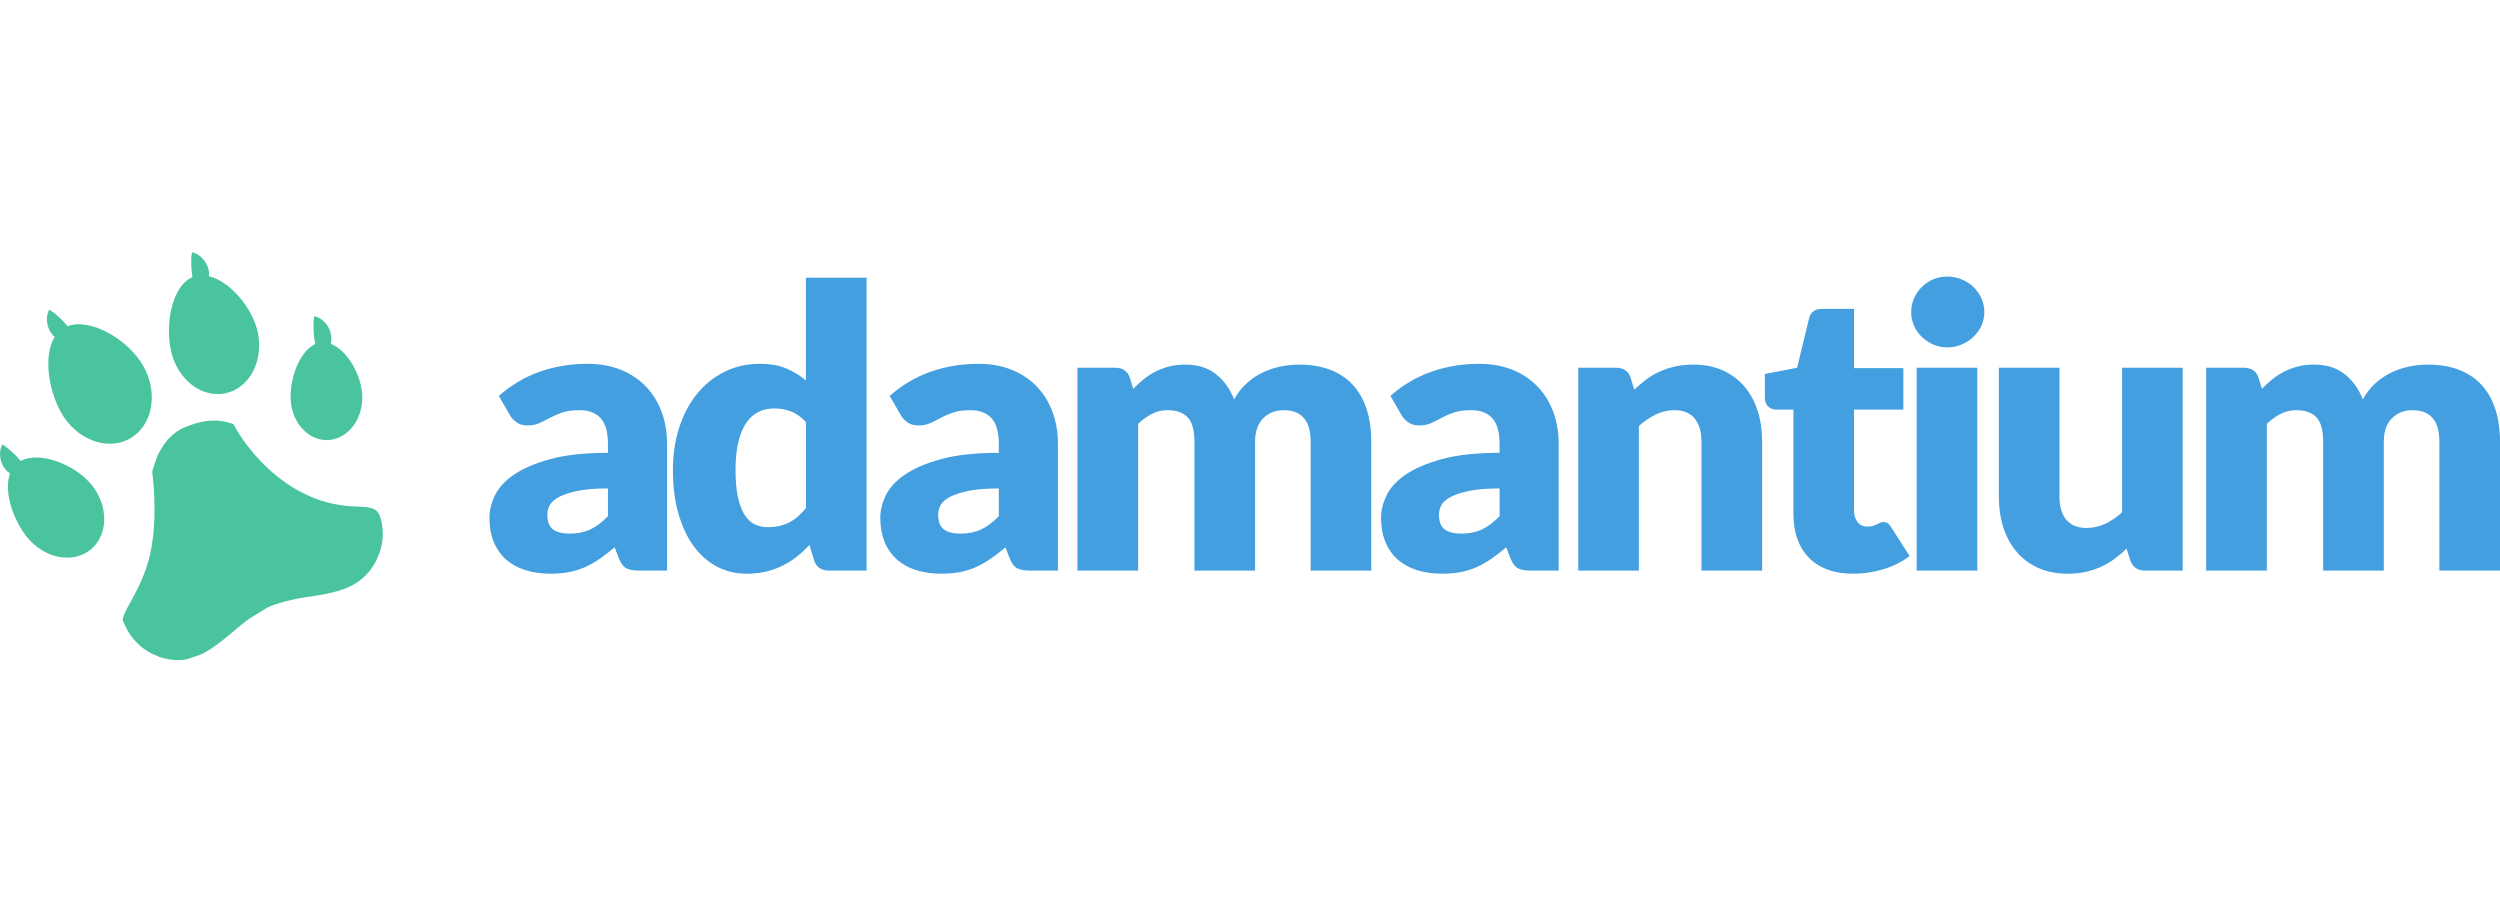
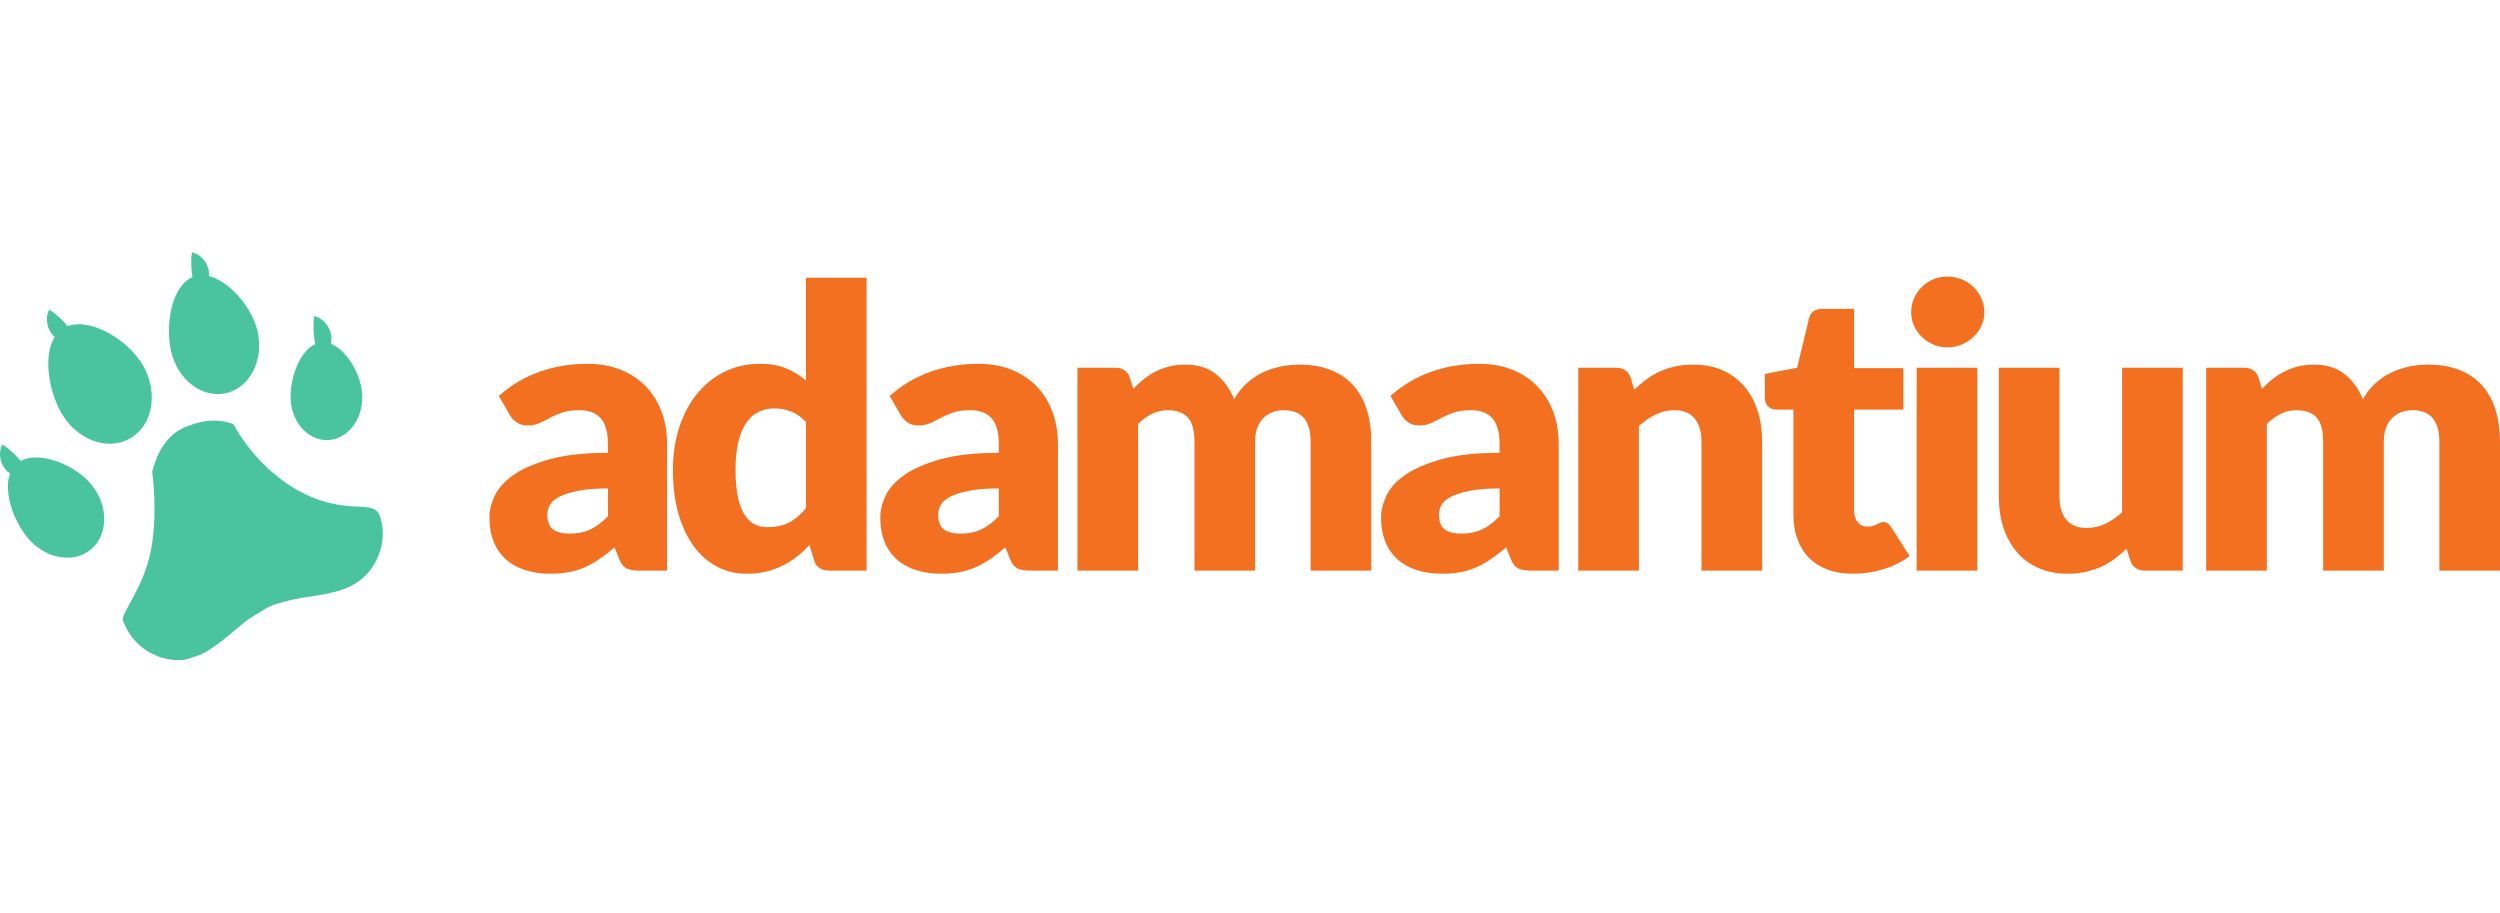
<svg xmlns="http://www.w3.org/2000/svg" version="1.1" id="Layer_1" x="0px" y="0px" width="219.205px" height="80px" viewBox="0 0 219.205 80" enable-background="new 0 0 219.205 80" xml:space="preserve">
  <g>
    <g>
-       <path fill="#439FE0" d="M56.052,50.031c-0.503,0-0.883-0.069-1.14-0.207c-0.258-0.137-0.472-0.422-0.644-0.857l-0.377-0.978    c-0.446,0.378-0.875,0.71-1.287,0.995c-0.411,0.286-0.838,0.529-1.278,0.729c-0.44,0.2-0.909,0.349-1.406,0.445    c-0.497,0.097-1.049,0.146-1.656,0.146c-0.812,0-1.549-0.105-2.212-0.318c-0.663-0.211-1.226-0.523-1.689-0.938    c-0.463-0.412-0.821-0.926-1.072-1.54s-0.377-1.322-0.377-2.125c0-0.631,0.16-1.279,0.48-1.944    c0.32-0.666,0.875-1.271,1.664-1.816c0.789-0.544,1.853-1,3.19-1.367s3.024-0.551,5.06-0.551v-0.762    c0-1.05-0.214-1.81-0.643-2.276c-0.429-0.468-1.039-0.701-1.827-0.701c-0.629,0-1.144,0.068-1.544,0.206s-0.757,0.292-1.072,0.463    c-0.314,0.172-0.621,0.327-0.918,0.463c-0.297,0.137-0.652,0.206-1.063,0.206c-0.366,0-0.678-0.088-0.935-0.266    c-0.257-0.177-0.46-0.397-0.609-0.66l-0.96-1.664c1.075-0.949,2.266-1.655,3.576-2.118c1.309-0.463,2.713-0.695,4.211-0.695    c1.075,0,2.044,0.174,2.908,0.523c0.863,0.349,1.595,0.835,2.195,1.458c0.601,0.624,1.061,1.364,1.381,2.222    c0.32,0.858,0.48,1.795,0.48,2.813v11.115H56.052z M49.946,46.789c0.686,0,1.287-0.12,1.801-0.36s1.035-0.629,1.561-1.167v-2.436    c-1.063,0-1.938,0.07-2.624,0.209c-0.686,0.137-1.229,0.311-1.629,0.518c-0.4,0.209-0.678,0.445-0.832,0.711    c-0.154,0.265-0.231,0.553-0.231,0.864c0,0.611,0.166,1.041,0.497,1.289S49.305,46.789,49.946,46.789z" />
-       <path fill="#439FE0" d="M72.69,50.031c-0.332,0-0.609-0.074-0.832-0.223c-0.223-0.149-0.38-0.372-0.472-0.67l-0.412-1.355    c-0.354,0.378-0.726,0.721-1.115,1.029c-0.389,0.31-0.81,0.575-1.261,0.798c-0.452,0.224-0.938,0.396-1.458,0.515    c-0.521,0.12-1.083,0.18-1.689,0.18c-0.926,0-1.784-0.205-2.573-0.617s-1.469-1.006-2.041-1.783    c-0.572-0.777-1.021-1.73-1.347-2.856s-0.488-2.409-0.488-3.851c0-1.326,0.183-2.559,0.548-3.697    c0.366-1.138,0.883-2.121,1.552-2.95c0.669-0.829,1.473-1.478,2.41-1.947c0.938-0.469,1.973-0.703,3.104-0.703    c0.915,0,1.69,0.134,2.324,0.403c0.635,0.269,1.209,0.621,1.724,1.055v-9.005h5.318v25.678H72.69z M67.304,46.222    c0.389,0,0.74-0.037,1.055-0.111c0.314-0.074,0.603-0.18,0.866-0.316c0.263-0.139,0.511-0.31,0.747-0.516    c0.234-0.205,0.465-0.445,0.694-0.721v-7.547c-0.411-0.446-0.849-0.757-1.312-0.935s-0.952-0.266-1.466-0.266    c-0.492,0-0.943,0.097-1.355,0.292c-0.412,0.194-0.77,0.506-1.072,0.935c-0.303,0.429-0.541,0.986-0.712,1.673    c-0.171,0.686-0.257,1.515-0.257,2.487c0,0.938,0.069,1.727,0.206,2.367s0.329,1.158,0.575,1.553s0.54,0.678,0.883,0.849    C66.498,46.136,66.881,46.222,67.304,46.222z" />
-       <path fill="#439FE0" d="M90.323,50.031c-0.504,0-0.883-0.069-1.141-0.207c-0.257-0.137-0.472-0.422-0.644-0.857l-0.377-0.978    c-0.446,0.378-0.875,0.71-1.287,0.995c-0.411,0.286-0.838,0.529-1.278,0.729s-0.909,0.349-1.406,0.445    c-0.497,0.097-1.049,0.146-1.656,0.146c-0.812,0-1.549-0.105-2.212-0.318c-0.663-0.211-1.226-0.523-1.689-0.938    c-0.463-0.412-0.821-0.926-1.072-1.54c-0.251-0.614-0.377-1.322-0.377-2.125c0-0.631,0.16-1.279,0.48-1.944    c0.32-0.666,0.875-1.271,1.664-1.816c0.789-0.544,1.853-1,3.19-1.367s3.024-0.551,5.06-0.551v-0.762    c0-1.05-0.214-1.81-0.643-2.276c-0.429-0.468-1.038-0.701-1.827-0.701c-0.629,0-1.144,0.068-1.543,0.206    c-0.401,0.137-0.758,0.292-1.072,0.463c-0.314,0.172-0.621,0.327-0.917,0.463c-0.297,0.137-0.652,0.206-1.063,0.206    c-0.366,0-0.678-0.088-0.935-0.266c-0.257-0.177-0.46-0.397-0.608-0.66l-0.96-1.664c1.074-0.949,2.266-1.655,3.576-2.118    c1.31-0.463,2.713-0.695,4.211-0.695c1.075,0,2.044,0.174,2.908,0.523c0.863,0.349,1.595,0.835,2.195,1.458    c0.601,0.624,1.061,1.364,1.381,2.222c0.32,0.858,0.48,1.795,0.48,2.813v11.115H90.323z M84.216,46.789    c0.686,0,1.287-0.12,1.801-0.36s1.035-0.629,1.561-1.167v-2.436c-1.063,0-1.938,0.07-2.625,0.209    c-0.686,0.137-1.229,0.311-1.629,0.518c-0.4,0.209-0.678,0.445-0.832,0.711c-0.154,0.265-0.231,0.553-0.231,0.864    c0,0.611,0.166,1.041,0.497,1.289C83.09,46.665,83.576,46.789,84.216,46.789z" />
-       <path fill="#439FE0" d="M94.473,50.031V32.243h3.293c0.332,0,0.609,0.074,0.832,0.223c0.223,0.149,0.38,0.372,0.472,0.669    l0.292,0.96c0.297-0.309,0.606-0.592,0.927-0.849c0.32-0.257,0.666-0.48,1.038-0.669c0.371-0.189,0.771-0.337,1.2-0.446    c0.429-0.108,0.901-0.163,1.415-0.163c1.075,0,1.964,0.277,2.667,0.832c0.703,0.555,1.238,1.295,1.604,2.221    c0.297-0.549,0.661-1.017,1.09-1.406c0.429-0.389,0.892-0.704,1.389-0.943c0.498-0.24,1.023-0.417,1.578-0.532    s1.106-0.171,1.656-0.171c1.018,0,1.92,0.151,2.709,0.454c0.789,0.303,1.449,0.744,1.981,1.321    c0.532,0.578,0.935,1.287,1.21,2.127c0.273,0.84,0.41,1.792,0.41,2.855v11.304h-5.316V38.727c0-1.841-0.789-2.761-2.367-2.761    c-0.721,0-1.318,0.237-1.793,0.711c-0.474,0.475-0.711,1.158-0.711,2.05v11.304h-5.317V38.727c0-1.017-0.2-1.732-0.601-2.144    s-0.989-0.617-1.767-0.617c-0.48,0-0.935,0.108-1.363,0.326c-0.429,0.217-0.833,0.509-1.21,0.875v12.865H94.473z" />
-       <path fill="#439FE0" d="M134.232,50.031c-0.503,0-0.884-0.069-1.141-0.207c-0.257-0.137-0.472-0.422-0.644-0.857l-0.377-0.978    c-0.445,0.378-0.875,0.71-1.287,0.995c-0.41,0.286-0.838,0.529-1.277,0.729c-0.44,0.2-0.908,0.349-1.406,0.445    s-1.049,0.146-1.655,0.146c-0.812,0-1.55-0.105-2.213-0.318c-0.663-0.211-1.226-0.523-1.689-0.938    c-0.463-0.412-0.821-0.926-1.072-1.54s-0.378-1.322-0.378-2.125c0-0.631,0.16-1.279,0.48-1.944    c0.32-0.666,0.875-1.271,1.664-1.816c0.789-0.544,1.854-1,3.191-1.367s3.023-0.551,5.059-0.551v-0.762    c0-1.05-0.213-1.81-0.643-2.276c-0.429-0.468-1.038-0.701-1.826-0.701c-0.63,0-1.145,0.068-1.545,0.206s-0.757,0.292-1.072,0.463    c-0.313,0.172-0.619,0.327-0.916,0.463c-0.299,0.137-0.652,0.206-1.064,0.206c-0.365,0-0.678-0.088-0.935-0.266    c-0.257-0.177-0.461-0.397-0.608-0.66l-0.961-1.664c1.074-0.949,2.267-1.655,3.576-2.118c1.309-0.463,2.713-0.695,4.211-0.695    c1.074,0,2.044,0.174,2.908,0.523c0.862,0.349,1.595,0.835,2.195,1.458c0.6,0.624,1.061,1.364,1.381,2.222    c0.319,0.858,0.48,1.795,0.48,2.813v11.115H134.232z M128.126,46.789c0.686,0,1.287-0.12,1.801-0.36    c0.516-0.24,1.035-0.629,1.561-1.167v-2.436c-1.062,0-1.938,0.07-2.624,0.209c-0.686,0.137-1.229,0.311-1.629,0.518    c-0.4,0.209-0.677,0.445-0.833,0.711c-0.153,0.265-0.23,0.553-0.23,0.864c0,0.611,0.166,1.041,0.497,1.289    C127,46.665,127.485,46.789,128.126,46.789z" />
-       <path fill="#439FE0" d="M138.384,50.031V32.243h3.293c0.332,0,0.608,0.074,0.832,0.223c0.223,0.149,0.379,0.372,0.472,0.669    l0.309,1.029c0.343-0.32,0.697-0.617,1.063-0.892c0.365-0.274,0.758-0.506,1.175-0.694c0.417-0.189,0.869-0.337,1.354-0.446    c0.486-0.108,1.016-0.163,1.588-0.163c0.971,0,1.832,0.168,2.58,0.506c0.75,0.337,1.382,0.806,1.896,1.406    c0.514,0.601,0.903,1.315,1.166,2.144c0.263,0.829,0.395,1.73,0.395,2.702v11.304h-5.317V38.727c0-0.869-0.2-1.546-0.601-2.032    c-0.4-0.486-0.988-0.729-1.766-0.729c-0.584,0-1.133,0.125-1.647,0.377c-0.515,0.252-1.007,0.589-1.475,1.012v12.676H138.384z" />
-       <path fill="#439FE0" d="M162.466,50.304c-0.848,0-1.594-0.123-2.239-0.368c-0.646-0.245-1.189-0.595-1.63-1.046    c-0.439-0.452-0.775-0.998-1.004-1.639s-0.342-1.355-0.342-2.144v-9.194h-1.51c-0.274,0-0.509-0.088-0.703-0.266    c-0.195-0.177-0.292-0.437-0.292-0.78v-2.076l2.831-0.548l1.046-4.34c0.138-0.549,0.525-0.823,1.166-0.823h2.778v5.197h4.323    v3.636h-4.323v8.834c0,0.411,0.101,0.752,0.301,1.021c0.199,0.269,0.488,0.403,0.866,0.403c0.194,0,0.357-0.021,0.489-0.061    c0.131-0.039,0.246-0.086,0.342-0.137c0.098-0.052,0.189-0.098,0.275-0.138s0.186-0.06,0.301-0.06    c0.159,0,0.288,0.037,0.385,0.111c0.098,0.074,0.197,0.191,0.301,0.352l1.612,2.521c-0.687,0.514-1.458,0.9-2.315,1.158    C164.266,50.176,163.38,50.304,162.466,50.304z" />
-       <path fill="#439FE0" d="M173.991,27.372c0,0.423-0.086,0.821-0.258,1.192c-0.172,0.372-0.405,0.698-0.703,0.978    c-0.297,0.28-0.643,0.503-1.037,0.669c-0.395,0.166-0.814,0.249-1.261,0.249c-0.435,0-0.841-0.083-1.218-0.249    c-0.377-0.166-0.712-0.389-1.004-0.669c-0.291-0.28-0.52-0.606-0.686-0.978c-0.166-0.371-0.249-0.769-0.249-1.192    c0-0.435,0.083-0.841,0.249-1.218s0.395-0.709,0.686-0.995c0.292-0.286,0.627-0.508,1.004-0.669c0.377-0.16,0.783-0.24,1.218-0.24    c0.446,0,0.866,0.08,1.261,0.24c0.395,0.161,0.74,0.383,1.037,0.669c0.298,0.286,0.531,0.618,0.703,0.995    S173.991,26.937,173.991,27.372z M173.374,32.243v17.788h-5.317V32.243H173.374z" />
-       <path fill="#439FE0" d="M180.578,32.243V43.53c0,0.88,0.2,1.561,0.601,2.041c0.4,0.479,0.988,0.72,1.766,0.72    c0.584,0,1.129-0.119,1.639-0.359c0.509-0.24,1.004-0.578,1.484-1.012V32.243h5.316v17.788h-3.293    c-0.664,0-1.098-0.298-1.304-0.893l-0.325-1.029c-0.344,0.332-0.698,0.633-1.064,0.9c-0.365,0.27-0.758,0.498-1.175,0.687    s-0.866,0.337-1.347,0.446c-0.48,0.108-1.006,0.162-1.578,0.162c-0.971,0-1.832-0.168-2.58-0.506    c-0.75-0.336-1.381-0.809-1.896-1.415c-0.515-0.605-0.902-1.32-1.166-2.144s-0.395-1.727-0.395-2.71V32.243H180.578z" />
-       <path fill="#439FE0" d="M193.442,50.031V32.243h3.293c0.331,0,0.608,0.074,0.832,0.223c0.223,0.149,0.379,0.372,0.471,0.669    l0.292,0.96c0.298-0.309,0.606-0.592,0.927-0.849c0.32-0.257,0.666-0.48,1.037-0.669c0.372-0.189,0.771-0.337,1.201-0.446    c0.429-0.108,0.9-0.163,1.414-0.163c1.076,0,1.965,0.277,2.668,0.832c0.703,0.555,1.238,1.295,1.604,2.221    c0.297-0.549,0.66-1.017,1.09-1.406c0.428-0.389,0.892-0.704,1.389-0.943c0.498-0.24,1.023-0.417,1.578-0.532    s1.106-0.171,1.656-0.171c1.018,0,1.92,0.151,2.71,0.454c0.788,0.303,1.448,0.744,1.98,1.321c0.532,0.578,0.935,1.287,1.21,2.127    c0.273,0.84,0.411,1.792,0.411,2.855v11.304h-5.317V38.727c0-1.841-0.789-2.761-2.367-2.761c-0.721,0-1.318,0.237-1.792,0.711    c-0.476,0.475-0.712,1.158-0.712,2.05v11.304h-5.318V38.727c0-1.017-0.199-1.732-0.6-2.144s-0.989-0.617-1.767-0.617    c-0.48,0-0.935,0.108-1.364,0.326c-0.428,0.217-0.831,0.509-1.209,0.875v12.865H193.442z" />
+       <path fill="#F37021" d="M56.052,50.031c-0.503,0-0.883-0.069-1.14-0.207c-0.258-0.137-0.472-0.422-0.644-0.857l-0.377-0.978    c-0.446,0.378-0.875,0.71-1.287,0.995c-0.411,0.286-0.838,0.529-1.278,0.729c-0.44,0.2-0.909,0.349-1.406,0.445    c-0.497,0.097-1.049,0.146-1.656,0.146c-0.812,0-1.549-0.105-2.212-0.318c-0.663-0.211-1.226-0.523-1.689-0.938    c-0.463-0.412-0.821-0.926-1.072-1.54s-0.377-1.322-0.377-2.125c0-0.631,0.16-1.279,0.48-1.944    c0.32-0.666,0.875-1.271,1.664-1.816c0.789-0.544,1.853-1,3.19-1.367s3.024-0.551,5.06-0.551v-0.762    c0-1.05-0.214-1.81-0.643-2.276c-0.429-0.468-1.039-0.701-1.827-0.701c-0.629,0-1.144,0.068-1.544,0.206s-0.757,0.292-1.072,0.463    c-0.314,0.172-0.621,0.327-0.918,0.463c-0.297,0.137-0.652,0.206-1.063,0.206c-0.366,0-0.678-0.088-0.935-0.266    c-0.257-0.177-0.46-0.397-0.609-0.66l-0.96-1.664c1.075-0.949,2.266-1.655,3.576-2.118c1.309-0.463,2.713-0.695,4.211-0.695    c1.075,0,2.044,0.174,2.908,0.523c0.863,0.349,1.595,0.835,2.195,1.458c0.601,0.624,1.061,1.364,1.381,2.222    c0.32,0.858,0.48,1.795,0.48,2.813v11.115H56.052z M49.946,46.789c0.686,0,1.287-0.12,1.801-0.36s1.035-0.629,1.561-1.167v-2.436    c-1.063,0-1.938,0.07-2.624,0.209c-0.686,0.137-1.229,0.311-1.629,0.518c-0.4,0.209-0.678,0.445-0.832,0.711    c-0.154,0.265-0.231,0.553-0.231,0.864c0,0.611,0.166,1.041,0.497,1.289S49.305,46.789,49.946,46.789z" />
+       <path fill="#F37021" d="M72.69,50.031c-0.332,0-0.609-0.074-0.832-0.223c-0.223-0.149-0.38-0.372-0.472-0.67l-0.412-1.355    c-0.354,0.378-0.726,0.721-1.115,1.029c-0.389,0.31-0.81,0.575-1.261,0.798c-0.452,0.224-0.938,0.396-1.458,0.515    c-0.521,0.12-1.083,0.18-1.689,0.18c-0.926,0-1.784-0.205-2.573-0.617s-1.469-1.006-2.041-1.783    c-0.572-0.777-1.021-1.73-1.347-2.856s-0.488-2.409-0.488-3.851c0-1.326,0.183-2.559,0.548-3.697    c0.366-1.138,0.883-2.121,1.552-2.95c0.669-0.829,1.473-1.478,2.41-1.947c0.938-0.469,1.973-0.703,3.104-0.703    c0.915,0,1.69,0.134,2.324,0.403c0.635,0.269,1.209,0.621,1.724,1.055v-9.005h5.318v25.678H72.69z M67.304,46.222    c0.389,0,0.74-0.037,1.055-0.111c0.314-0.074,0.603-0.18,0.866-0.316c0.263-0.139,0.511-0.31,0.747-0.516    c0.234-0.205,0.465-0.445,0.694-0.721v-7.547c-0.411-0.446-0.849-0.757-1.312-0.935s-0.952-0.266-1.466-0.266    c-0.492,0-0.943,0.097-1.355,0.292c-0.412,0.194-0.77,0.506-1.072,0.935c-0.303,0.429-0.541,0.986-0.712,1.673    c-0.171,0.686-0.257,1.515-0.257,2.487c0,0.938,0.069,1.727,0.206,2.367s0.329,1.158,0.575,1.553s0.54,0.678,0.883,0.849    C66.498,46.136,66.881,46.222,67.304,46.222z" />
+       <path fill="#F37021" d="M90.323,50.031c-0.504,0-0.883-0.069-1.141-0.207c-0.257-0.137-0.472-0.422-0.644-0.857l-0.377-0.978    c-0.446,0.378-0.875,0.71-1.287,0.995c-0.411,0.286-0.838,0.529-1.278,0.729s-0.909,0.349-1.406,0.445    c-0.497,0.097-1.049,0.146-1.656,0.146c-0.812,0-1.549-0.105-2.212-0.318c-0.663-0.211-1.226-0.523-1.689-0.938    c-0.463-0.412-0.821-0.926-1.072-1.54c-0.251-0.614-0.377-1.322-0.377-2.125c0-0.631,0.16-1.279,0.48-1.944    c0.32-0.666,0.875-1.271,1.664-1.816c0.789-0.544,1.853-1,3.19-1.367s3.024-0.551,5.06-0.551v-0.762    c0-1.05-0.214-1.81-0.643-2.276c-0.429-0.468-1.038-0.701-1.827-0.701c-0.629,0-1.144,0.068-1.543,0.206    c-0.401,0.137-0.758,0.292-1.072,0.463c-0.314,0.172-0.621,0.327-0.917,0.463c-0.297,0.137-0.652,0.206-1.063,0.206    c-0.366,0-0.678-0.088-0.935-0.266c-0.257-0.177-0.46-0.397-0.608-0.66l-0.96-1.664c1.074-0.949,2.266-1.655,3.576-2.118    c1.31-0.463,2.713-0.695,4.211-0.695c1.075,0,2.044,0.174,2.908,0.523c0.863,0.349,1.595,0.835,2.195,1.458    c0.601,0.624,1.061,1.364,1.381,2.222c0.32,0.858,0.48,1.795,0.48,2.813v11.115H90.323z M84.216,46.789    c0.686,0,1.287-0.12,1.801-0.36s1.035-0.629,1.561-1.167v-2.436c-1.063,0-1.938,0.07-2.625,0.209    c-0.686,0.137-1.229,0.311-1.629,0.518c-0.4,0.209-0.678,0.445-0.832,0.711c-0.154,0.265-0.231,0.553-0.231,0.864    c0,0.611,0.166,1.041,0.497,1.289C83.09,46.665,83.576,46.789,84.216,46.789z" />
+       <path fill="#F37021" d="M94.473,50.031V32.243h3.293c0.332,0,0.609,0.074,0.832,0.223c0.223,0.149,0.38,0.372,0.472,0.669    l0.292,0.96c0.297-0.309,0.606-0.592,0.927-0.849c0.32-0.257,0.666-0.48,1.038-0.669c0.371-0.189,0.771-0.337,1.2-0.446    c0.429-0.108,0.901-0.163,1.415-0.163c1.075,0,1.964,0.277,2.667,0.832c0.703,0.555,1.238,1.295,1.604,2.221    c0.297-0.549,0.661-1.017,1.09-1.406c0.429-0.389,0.892-0.704,1.389-0.943c0.498-0.24,1.023-0.417,1.578-0.532    s1.106-0.171,1.656-0.171c1.018,0,1.92,0.151,2.709,0.454c0.789,0.303,1.449,0.744,1.981,1.321    c0.532,0.578,0.935,1.287,1.21,2.127c0.273,0.84,0.41,1.792,0.41,2.855v11.304h-5.316V38.727c0-1.841-0.789-2.761-2.367-2.761    c-0.721,0-1.318,0.237-1.793,0.711c-0.474,0.475-0.711,1.158-0.711,2.05v11.304h-5.317V38.727c0-1.017-0.2-1.732-0.601-2.144    s-0.989-0.617-1.767-0.617c-0.48,0-0.935,0.108-1.363,0.326c-0.429,0.217-0.833,0.509-1.21,0.875v12.865H94.473z" />
+       <path fill="#F37021" d="M134.232,50.031c-0.503,0-0.884-0.069-1.141-0.207c-0.257-0.137-0.472-0.422-0.644-0.857l-0.377-0.978    c-0.445,0.378-0.875,0.71-1.287,0.995c-0.41,0.286-0.838,0.529-1.277,0.729c-0.44,0.2-0.908,0.349-1.406,0.445    s-1.049,0.146-1.655,0.146c-0.812,0-1.55-0.105-2.213-0.318c-0.663-0.211-1.226-0.523-1.689-0.938    c-0.463-0.412-0.821-0.926-1.072-1.54s-0.378-1.322-0.378-2.125c0-0.631,0.16-1.279,0.48-1.944    c0.32-0.666,0.875-1.271,1.664-1.816c0.789-0.544,1.854-1,3.191-1.367s3.023-0.551,5.059-0.551v-0.762    c0-1.05-0.213-1.81-0.643-2.276c-0.429-0.468-1.038-0.701-1.826-0.701c-0.63,0-1.145,0.068-1.545,0.206s-0.757,0.292-1.072,0.463    c-0.313,0.172-0.619,0.327-0.916,0.463c-0.299,0.137-0.652,0.206-1.064,0.206c-0.365,0-0.678-0.088-0.935-0.266    c-0.257-0.177-0.461-0.397-0.608-0.66l-0.961-1.664c1.074-0.949,2.267-1.655,3.576-2.118c1.309-0.463,2.713-0.695,4.211-0.695    c1.074,0,2.044,0.174,2.908,0.523c0.862,0.349,1.595,0.835,2.195,1.458c0.6,0.624,1.061,1.364,1.381,2.222    c0.319,0.858,0.48,1.795,0.48,2.813v11.115H134.232z M128.126,46.789c0.686,0,1.287-0.12,1.801-0.36    c0.516-0.24,1.035-0.629,1.561-1.167v-2.436c-1.062,0-1.938,0.07-2.624,0.209c-0.686,0.137-1.229,0.311-1.629,0.518    c-0.4,0.209-0.677,0.445-0.833,0.711c-0.153,0.265-0.23,0.553-0.23,0.864c0,0.611,0.166,1.041,0.497,1.289    C127,46.665,127.485,46.789,128.126,46.789z" />
+       <path fill="#F37021" d="M138.384,50.031V32.243h3.293c0.332,0,0.608,0.074,0.832,0.223c0.223,0.149,0.379,0.372,0.472,0.669    l0.309,1.029c0.343-0.32,0.697-0.617,1.063-0.892c0.365-0.274,0.758-0.506,1.175-0.694c0.417-0.189,0.869-0.337,1.354-0.446    c0.486-0.108,1.016-0.163,1.588-0.163c0.971,0,1.832,0.168,2.58,0.506c0.75,0.337,1.382,0.806,1.896,1.406    c0.514,0.601,0.903,1.315,1.166,2.144c0.263,0.829,0.395,1.73,0.395,2.702v11.304h-5.317V38.727c0-0.869-0.2-1.546-0.601-2.032    c-0.4-0.486-0.988-0.729-1.766-0.729c-0.584,0-1.133,0.125-1.647,0.377c-0.515,0.252-1.007,0.589-1.475,1.012v12.676H138.384z" />
+       <path fill="#F37021" d="M162.466,50.304c-0.848,0-1.594-0.123-2.239-0.368c-0.646-0.245-1.189-0.595-1.63-1.046    c-0.439-0.452-0.775-0.998-1.004-1.639s-0.342-1.355-0.342-2.144v-9.194h-1.51c-0.274,0-0.509-0.088-0.703-0.266    c-0.195-0.177-0.292-0.437-0.292-0.78v-2.076l2.831-0.548l1.046-4.34c0.138-0.549,0.525-0.823,1.166-0.823h2.778v5.197h4.323    v3.636h-4.323v8.834c0,0.411,0.101,0.752,0.301,1.021c0.199,0.269,0.488,0.403,0.866,0.403c0.194,0,0.357-0.021,0.489-0.061    c0.131-0.039,0.246-0.086,0.342-0.137c0.098-0.052,0.189-0.098,0.275-0.138s0.186-0.06,0.301-0.06    c0.159,0,0.288,0.037,0.385,0.111c0.098,0.074,0.197,0.191,0.301,0.352l1.612,2.521c-0.687,0.514-1.458,0.9-2.315,1.158    C164.266,50.176,163.38,50.304,162.466,50.304z" />
+       <path fill="#F37021" d="M173.991,27.372c0,0.423-0.086,0.821-0.258,1.192c-0.172,0.372-0.405,0.698-0.703,0.978    c-0.297,0.28-0.643,0.503-1.037,0.669c-0.395,0.166-0.814,0.249-1.261,0.249c-0.435,0-0.841-0.083-1.218-0.249    c-0.377-0.166-0.712-0.389-1.004-0.669c-0.291-0.28-0.52-0.606-0.686-0.978c-0.166-0.371-0.249-0.769-0.249-1.192    c0-0.435,0.083-0.841,0.249-1.218s0.395-0.709,0.686-0.995c0.292-0.286,0.627-0.508,1.004-0.669c0.377-0.16,0.783-0.24,1.218-0.24    c0.446,0,0.866,0.08,1.261,0.24c0.395,0.161,0.74,0.383,1.037,0.669c0.298,0.286,0.531,0.618,0.703,0.995    S173.991,26.937,173.991,27.372z M173.374,32.243v17.788h-5.317V32.243H173.374z" />
+       <path fill="#F37021" d="M180.578,32.243V43.53c0,0.88,0.2,1.561,0.601,2.041c0.4,0.479,0.988,0.72,1.766,0.72    c0.584,0,1.129-0.119,1.639-0.359c0.509-0.24,1.004-0.578,1.484-1.012V32.243h5.316v17.788h-3.293    c-0.664,0-1.098-0.298-1.304-0.893l-0.325-1.029c-0.344,0.332-0.698,0.633-1.064,0.9c-0.365,0.27-0.758,0.498-1.175,0.687    s-0.866,0.337-1.347,0.446c-0.48,0.108-1.006,0.162-1.578,0.162c-0.971,0-1.832-0.168-2.58-0.506    c-0.75-0.336-1.381-0.809-1.896-1.415c-0.515-0.605-0.902-1.32-1.166-2.144s-0.395-1.727-0.395-2.71V32.243H180.578z" />
+       <path fill="#F37021" d="M193.442,50.031V32.243h3.293c0.331,0,0.608,0.074,0.832,0.223c0.223,0.149,0.379,0.372,0.471,0.669    l0.292,0.96c0.298-0.309,0.606-0.592,0.927-0.849c0.32-0.257,0.666-0.48,1.037-0.669c0.372-0.189,0.771-0.337,1.201-0.446    c0.429-0.108,0.9-0.163,1.414-0.163c1.076,0,1.965,0.277,2.668,0.832c0.703,0.555,1.238,1.295,1.604,2.221    c0.297-0.549,0.66-1.017,1.09-1.406c0.428-0.389,0.892-0.704,1.389-0.943c0.498-0.24,1.023-0.417,1.578-0.532    s1.106-0.171,1.656-0.171c1.018,0,1.92,0.151,2.71,0.454c0.788,0.303,1.448,0.744,1.98,1.321c0.532,0.578,0.935,1.287,1.21,2.127    c0.273,0.84,0.411,1.792,0.411,2.855v11.304h-5.317V38.727c0-1.841-0.789-2.761-2.367-2.761c-0.721,0-1.318,0.237-1.792,0.711    c-0.476,0.475-0.712,1.158-0.712,2.05v11.304h-5.318V38.727c0-1.017-0.199-1.732-0.6-2.144s-0.989-0.617-1.767-0.617    c-0.48,0-0.935,0.108-1.364,0.326c-0.428,0.217-0.831,0.509-1.209,0.875v12.865H193.442z" />
    </g>
    <g>
      <g>
        <path fill="#49C49F" d="M26.555,43.227c-4.133-2.093-6.091-6.045-6.091-6.045c-0.227-0.057-0.471-0.168-0.791-0.217     c-0.076-0.012-0.129-0.024-0.201-0.033c-0.263-0.047-0.56-0.069-0.83-0.056c-0.869,0.035-1.563,0.234-2.394,0.571     c-1.197,0.492-1.833,1.357-2.331,2.303c-0.083,0.163-0.157,0.341-0.222,0.518c-0.15,0.406-0.192,0.587-0.313,0.945     c-0.027,0.065-0.018,0.086-0.04,0.144c0,0,0.558,3.86-0.162,7.153c-0.718,3.293-2.677,5.328-2.386,5.967     c0.45,0.986,0.709,1.43,1.49,2.141c0.215,0.201,0.486,0.378,0.727,0.527c0.457,0.271,0.511,0.24,0.782,0.379     c0.235,0.121,0.544,0.188,0.813,0.244c0.208,0.05,0.439,0.084,0.656,0.098c0.031,0,0.067,0.003,0.102,0.006     c0.346,0.016,0.729,0.008,1.079-0.088l1.055-0.348l0.315-0.145c1.041-0.529,2.47-1.771,3.292-2.459     c0.215-0.182,0.452-0.359,0.686-0.541l1.612-0.992c0.815-0.433,2.529-0.807,3.491-0.949c1.094-0.152,2.398-0.359,3.421-0.763     l0.522-0.237c0.95-0.498,1.697-1.264,2.153-2.203c0.593-1.209,0.756-2.431,0.366-3.766C32.83,43.585,30.688,45.322,26.555,43.227     z" />
        <path fill="#49C49F" d="M29.005,30.15c0.05-0.235,0.066-0.473,0.037-0.703c-0.054-0.412-0.223-0.786-0.478-1.084     c-0.247-0.301-0.57-0.538-1.01-0.646c-0.08,0.449-0.077,0.793-0.064,1.103c0.003,0.314,0.036,0.578,0.065,0.825     c0.021,0.181,0.055,0.35,0.089,0.525c-1.355,0.609-2.199,2.909-2.165,4.713c0.04,2.081,1.482,3.739,3.219,3.704     c1.737-0.035,3.111-1.748,3.068-3.828C31.733,32.961,30.47,30.704,29.005,30.15z" />
        <path fill="#49C49F" d="M19.799,34.477c2.098-0.464,3.348-2.877,2.792-5.389c-0.463-2.096-2.418-4.425-4.273-4.874     c0.004-0.122,0.024-0.245,0.007-0.365c-0.054-0.411-0.223-0.786-0.477-1.084c-0.247-0.299-0.57-0.538-1.012-0.643     c-0.08,0.449-0.074,0.792-0.062,1.103c0.003,0.314,0.036,0.577,0.065,0.824c0.012,0.087,0.026,0.168,0.042,0.249     c-1.815,0.776-2.408,4.107-1.885,6.47C15.552,33.279,17.701,34.941,19.799,34.477z" />
        <path fill="#49C49F" d="M11.371,38.465c1.999-1.114,2.541-3.955,1.209-6.35c-1.269-2.283-4.61-4.289-6.656-3.513     c-0.049-0.061-0.099-0.122-0.154-0.184c-0.167-0.187-0.344-0.384-0.578-0.591c-0.227-0.212-0.482-0.441-0.875-0.674     c-0.21,0.404-0.243,0.803-0.177,1.187c0.06,0.385,0.232,0.758,0.507,1.068c0.043,0.047,0.105,0.083,0.153,0.129     c-1.01,1.609-0.564,4.618,0.539,6.602C6.67,38.536,9.37,39.575,11.371,38.465z" />
        <path fill="#49C49F" d="M8.041,42.521c-1.42-1.771-4.557-3.011-6.231-2.103c-0.05-0.061-0.097-0.12-0.151-0.178     c-0.166-0.186-0.342-0.385-0.578-0.593c-0.225-0.21-0.483-0.439-0.874-0.675c-0.209,0.406-0.242,0.803-0.177,1.187     c0.059,0.388,0.234,0.762,0.507,1.073c0.096,0.109,0.221,0.197,0.343,0.285c-0.573,1.555,0.253,4.033,1.476,5.56     c1.509,1.882,4.003,2.387,5.575,1.126C9.498,46.945,9.548,44.4,8.041,42.521z" />
      </g>
    </g>
  </g>
</svg>
